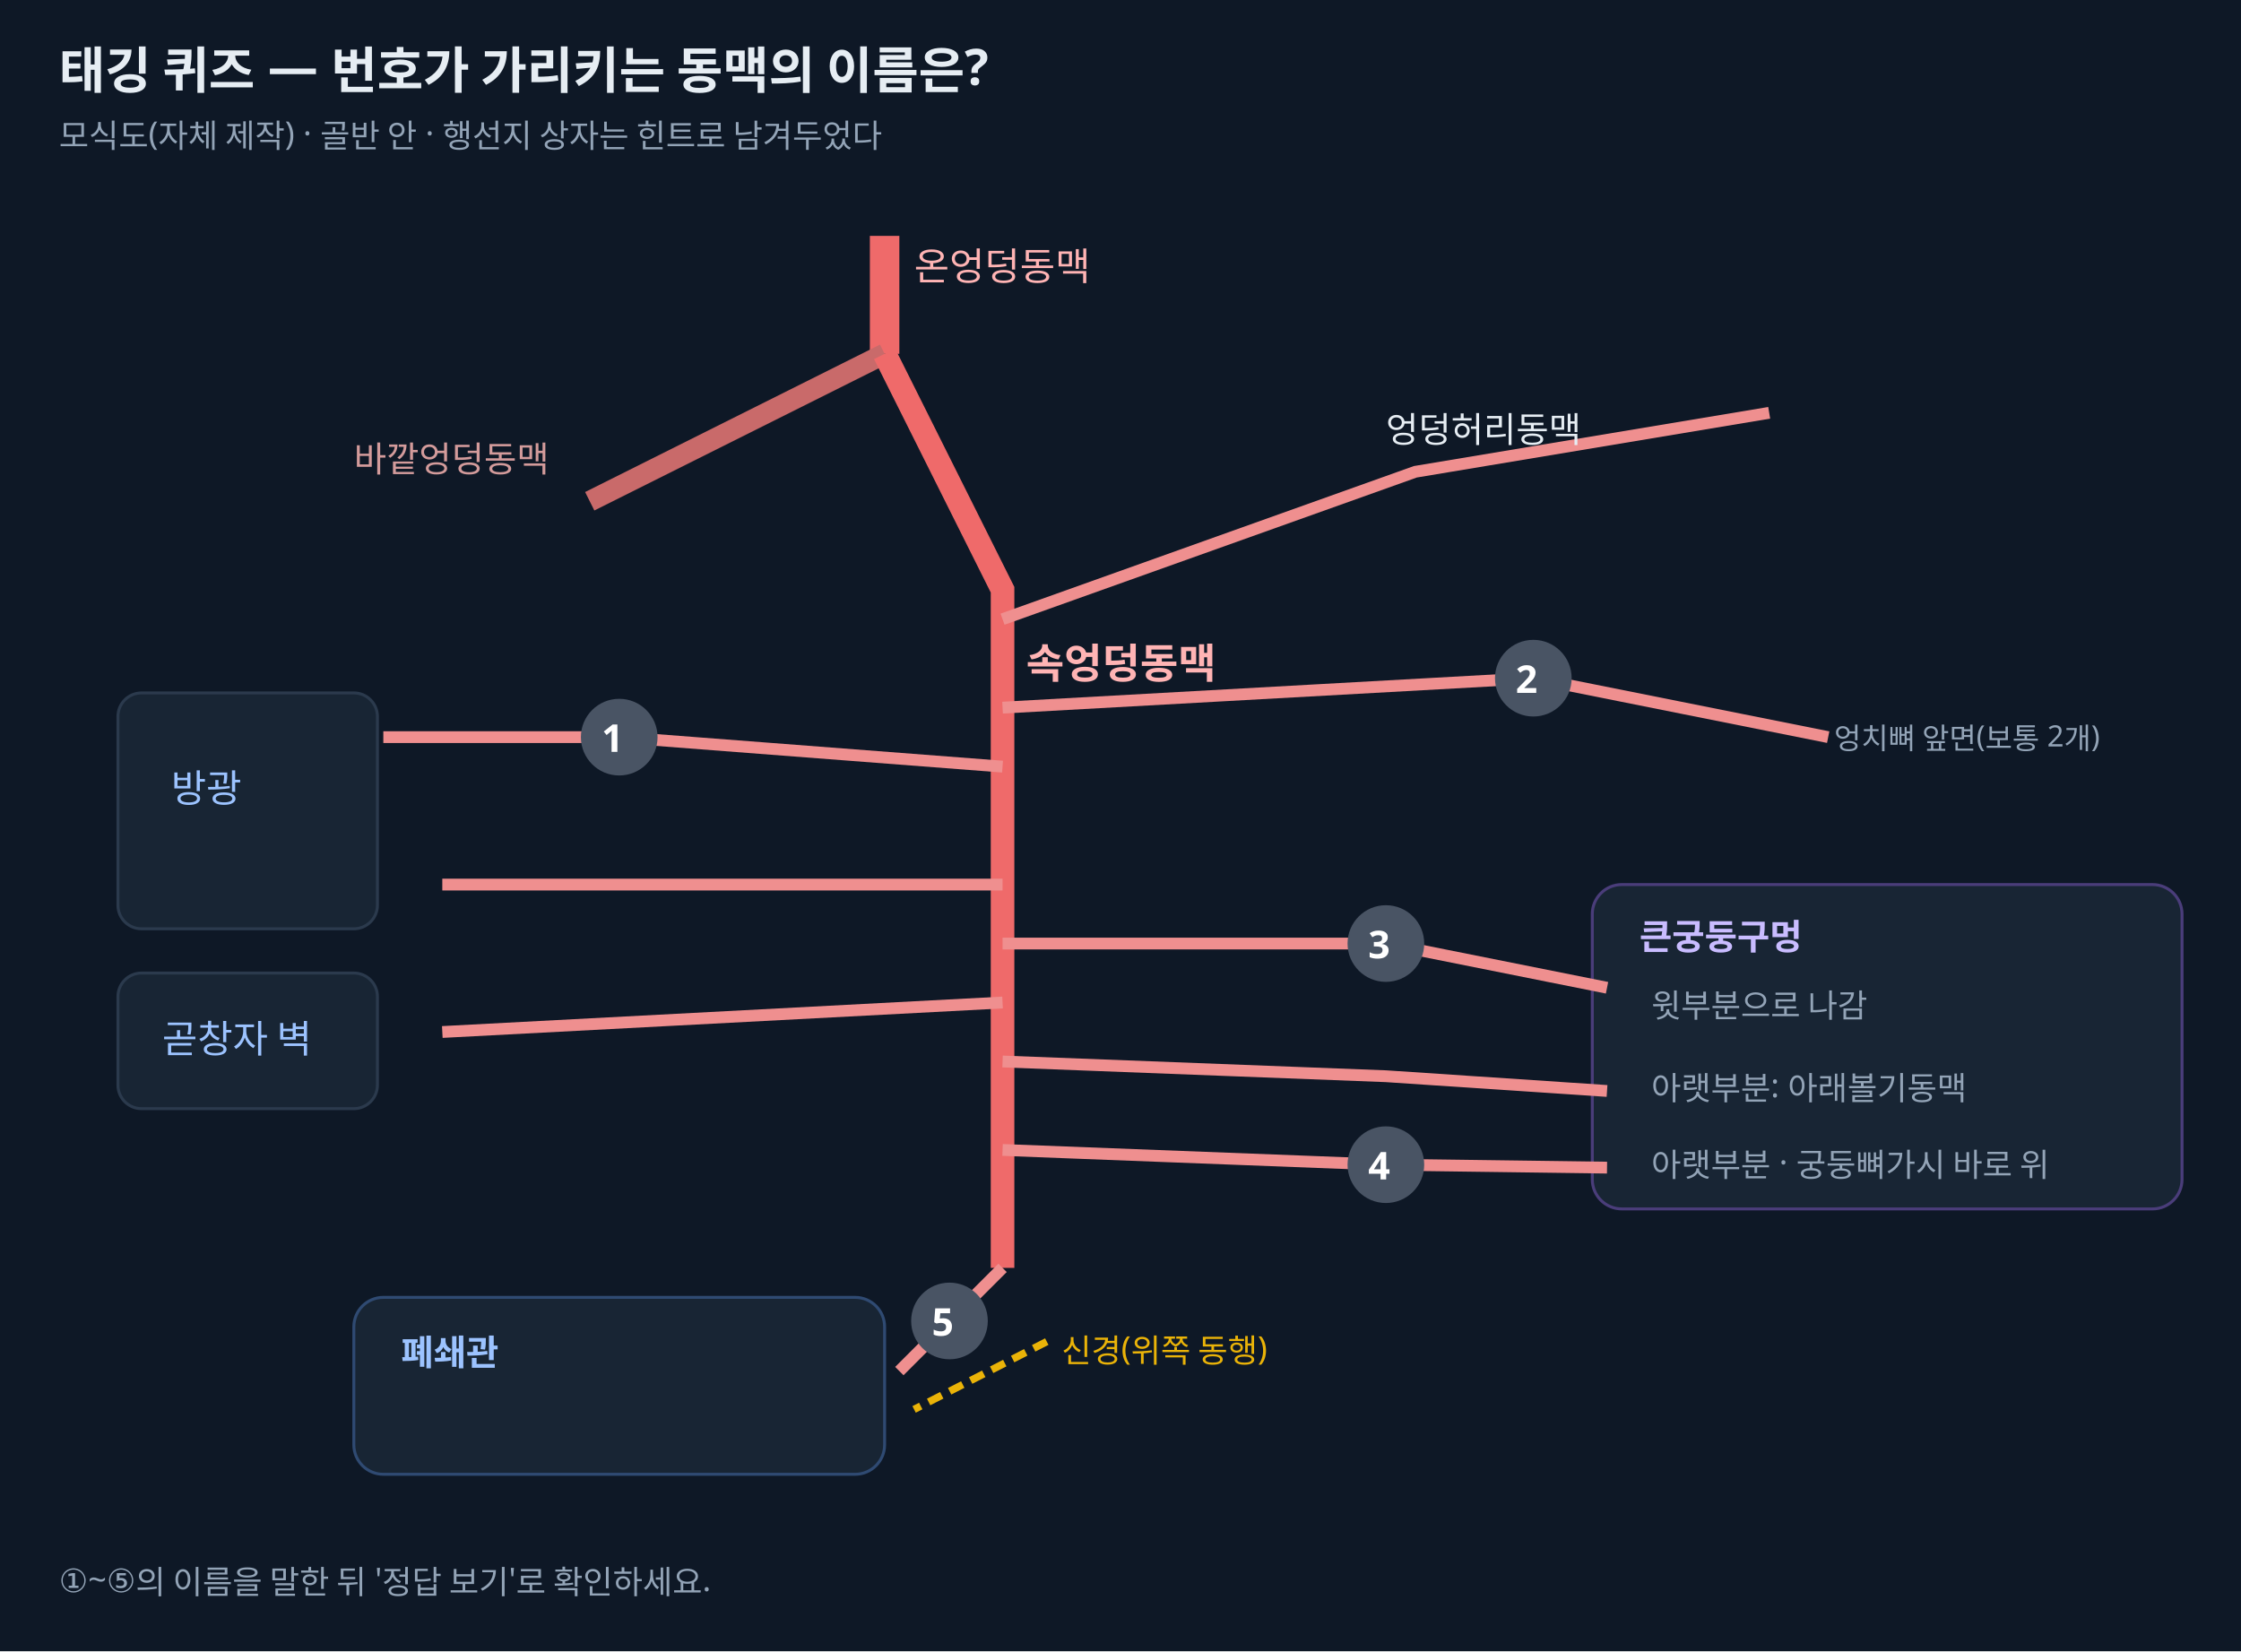
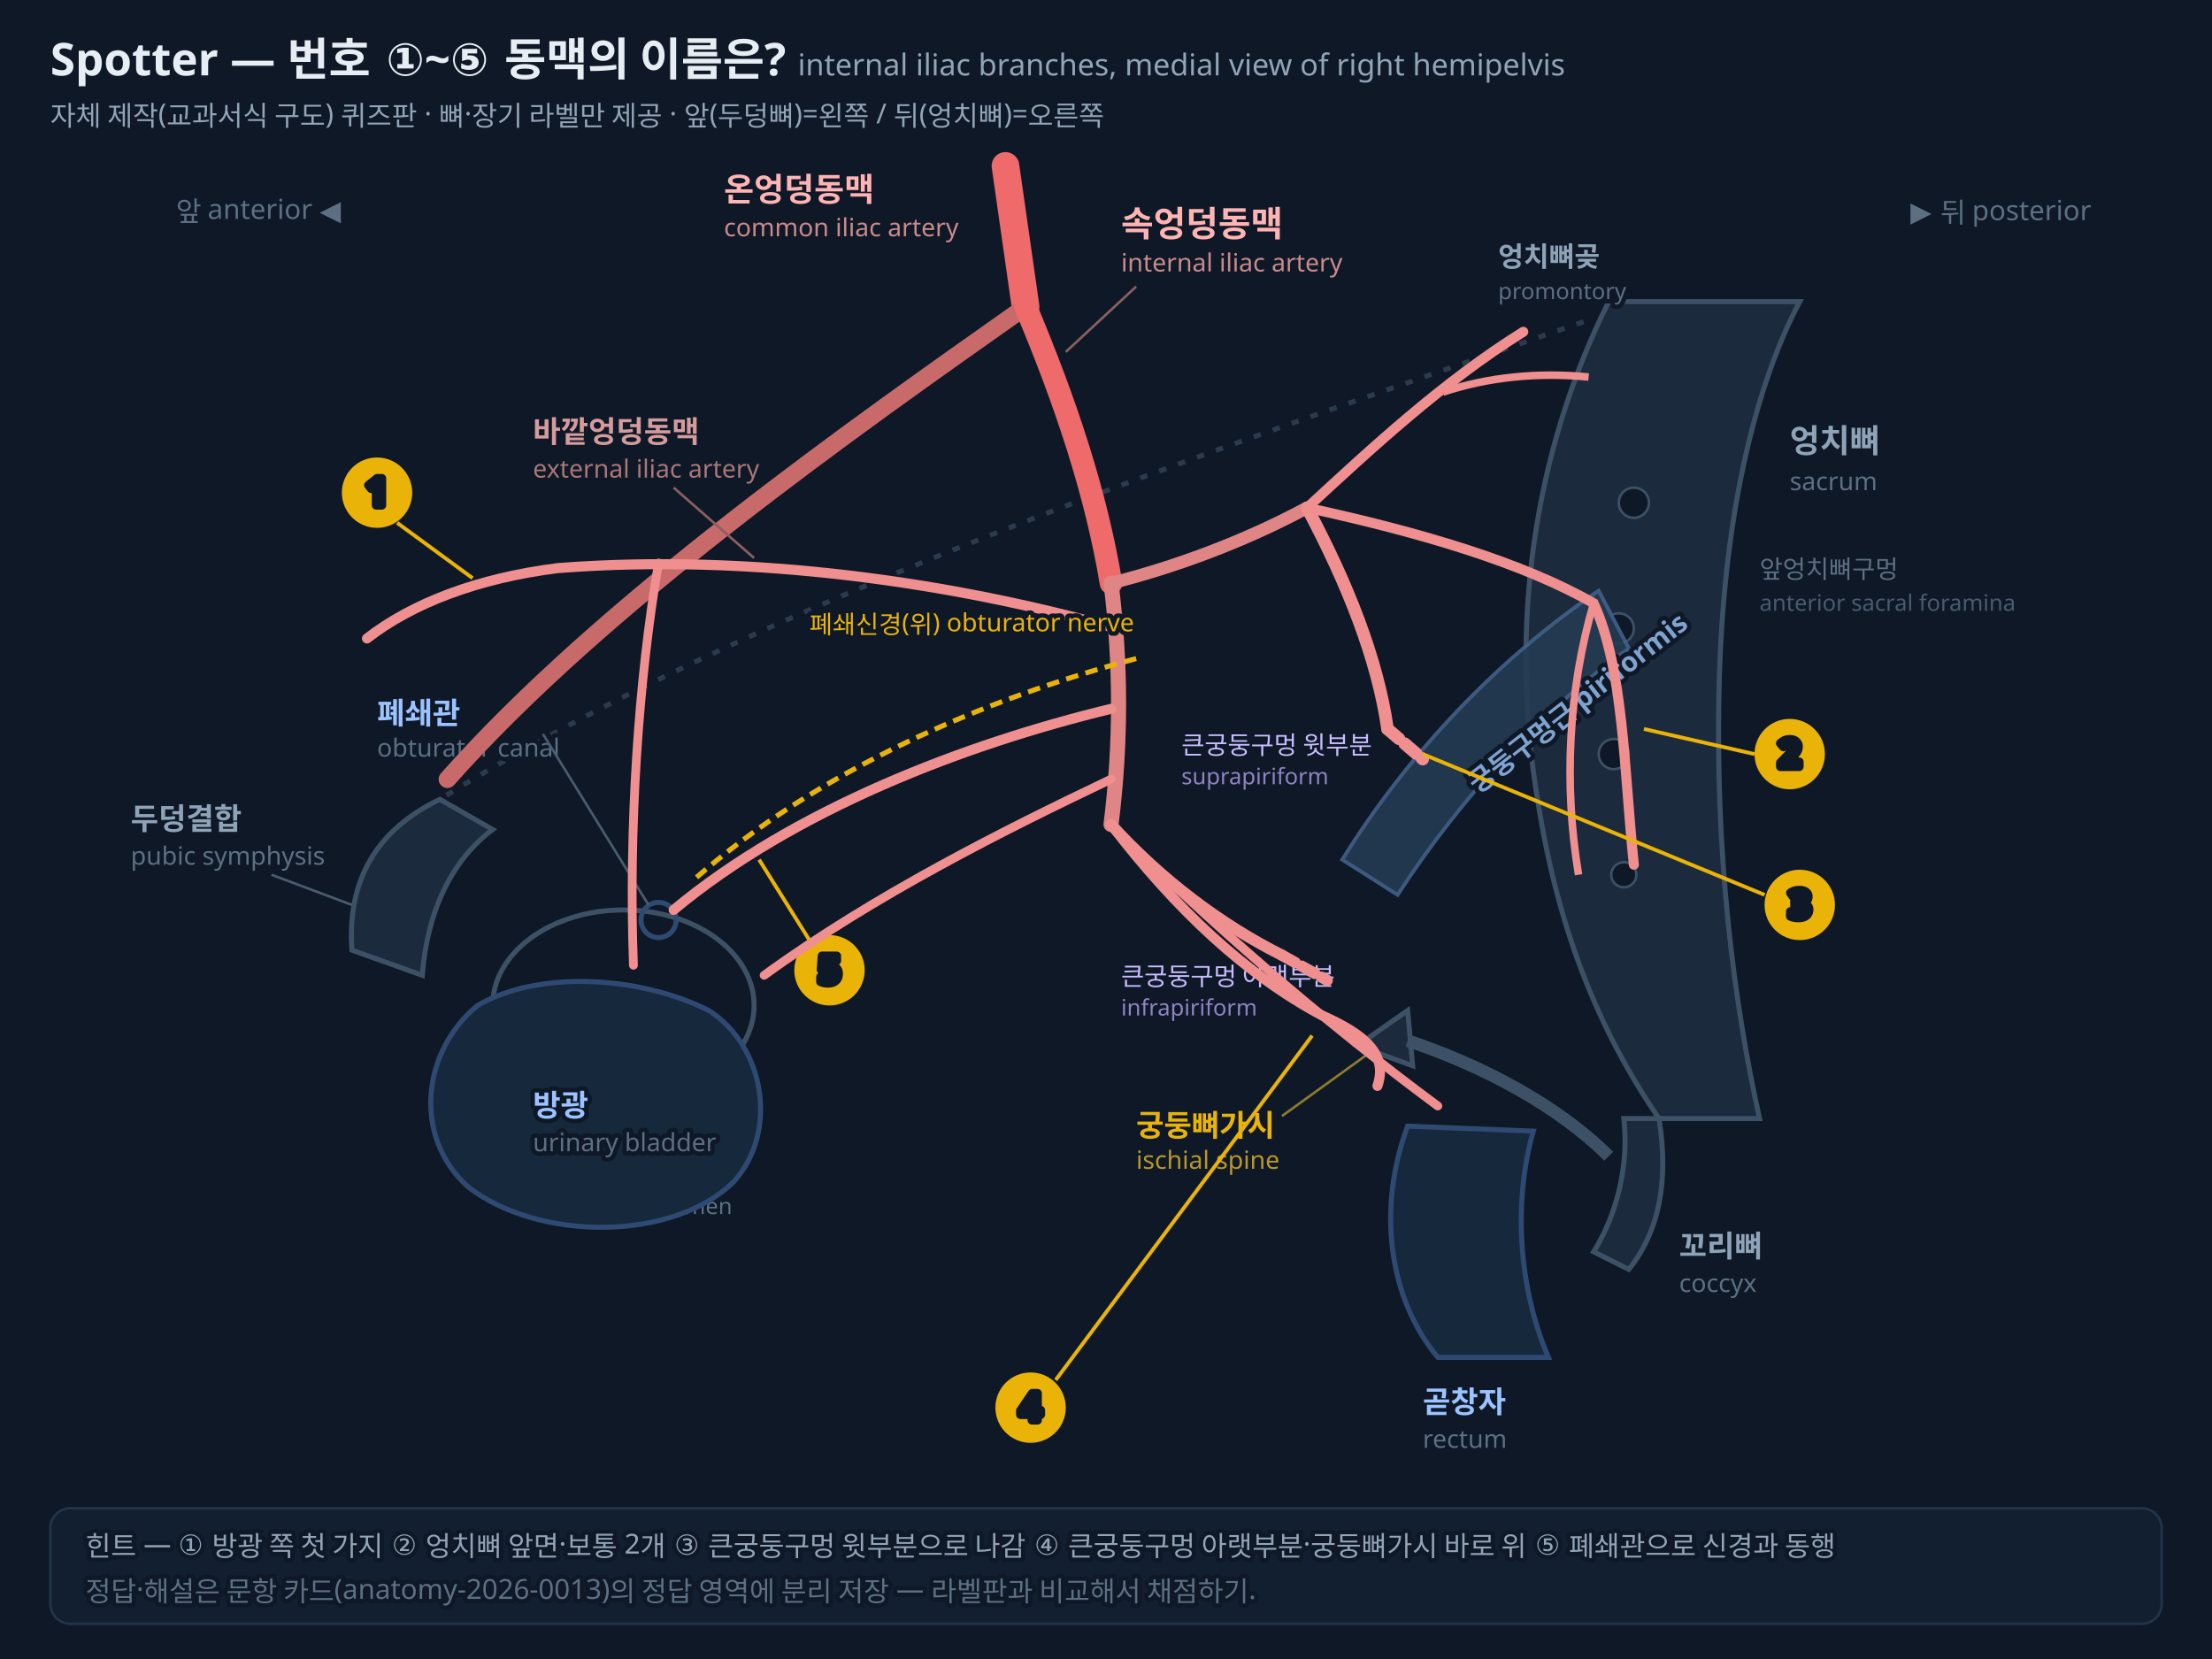
- <svg xmlns="http://www.w3.org/2000/svg" viewBox="0 0 760 560" font-family="'Apple SD Gothic Neo','Noto Sans KR',sans-serif" role="img" aria-label="속엉덩동맥 분지 태깅 퀴즈 도해 — 번호 핀이 가리키는 동맥 이름 맞히기">
-   <rect width="760" height="560" fill="#0e1826" />
-   <text x="20" y="30" fill="#e6edf3" font-size="17" font-weight="700">태깅 퀴즈 — 번호가 가리키는 동맥의 이름은?</text>
-   <text x="20" y="50" fill="#93a4b7" font-size="11">모식도(자체 제작) · 골반 안 · 행선지 상자는 힌트로 남겨두었다</text>
-   <path d="M 300 80 L 300 120" stroke="#ef6a6a" stroke-width="10" fill="none" />
-   <text x="310" y="95" fill="#ffb4b4" font-size="13">온엉덩동맥</text>
-   <path d="M 300 120 L 200 170" stroke="#c96a6a" stroke-width="7" fill="none" />
-   <text x="120" y="160" fill="#d39b9b" font-size="12">바깥엉덩동맥</text>
-   <path d="M 300 120 L 340 200 L 340 430" stroke="#ef6a6a" stroke-width="8" fill="none" />
-   <text x="348" y="230" fill="#ffb4b4" font-size="14" font-weight="700">속엉덩동맥</text>
-   <path d="M 340 260 L 210 250 L 130 250" stroke="#ef8f8f" stroke-width="4" fill="none" />
-   <circle cx="210" cy="250" r="13" fill="#495464" />
-   <text x="204" y="255" fill="#fff" font-size="13" font-weight="700">1</text>
-   <path d="M 340 300 L 150 300" stroke="#ef8f8f" stroke-width="4" fill="none" />
-   <path d="M 340 340 L 150 350" stroke="#ef8f8f" stroke-width="4" fill="none" />
-   <rect x="40" y="235" width="88" height="80" rx="8" fill="#182534" stroke="#2b3a4d" />
-   <text x="58" y="272" fill="#9cc3ff" font-size="13">방광</text>
-   <rect x="40" y="330" width="88" height="46" rx="8" fill="#182534" stroke="#2b3a4d" />
-   <text x="55" y="357" fill="#9cc3ff" font-size="13">곧창자 벽</text>
-   <path d="M 340 210 L 480 160 L 600 140" stroke="#ef8f8f" stroke-width="4" fill="none" />
-   <text x="470" y="150" fill="#e6edf3" font-size="12">엉덩허리동맥</text>
-   <path d="M 340 240 L 520 230 L 620 250" stroke="#ef8f8f" stroke-width="4" fill="none" />
-   <circle cx="520" cy="230" r="13" fill="#495464" />
-   <text x="514" y="235" fill="#fff" font-size="13" font-weight="700">2</text>
-   <text x="622" y="254" fill="#93a4b7" font-size="10">엉치뼈 앞면(보통 2개)</text>
-   <rect x="540" y="300" width="200" height="110" rx="10" fill="#182534" stroke="#4a3d7a" />
-   <text x="556" y="322" fill="#c9bcff" font-size="12" font-weight="700">큰궁둥구멍</text>
-   <path d="M 340 320 L 470 320 L 545 335" stroke="#ef8f8f" stroke-width="4" fill="none" />
-   <circle cx="470" cy="320" r="13" fill="#495464" />
-   <text x="464" y="325" fill="#fff" font-size="13" font-weight="700">3</text>
-   <text x="560" y="345" fill="#93a4b7" font-size="11">윗부분으로 나감</text>
-   <path d="M 340 360 L 470 365 L 545 370" stroke="#ef8f8f" stroke-width="4" fill="none" />
-   <text x="560" y="373" fill="#93a4b7" font-size="11">아랫부분: 아래볼기동맥</text>
-   <path d="M 340 390 L 470 395 L 545 396" stroke="#ef8f8f" stroke-width="4" fill="none" />
-   <circle cx="470" cy="395" r="13" fill="#495464" />
-   <text x="464" y="400" fill="#fff" font-size="13" font-weight="700">4</text>
-   <text x="560" y="399" fill="#93a4b7" font-size="11">아랫부분 · 궁둥뼈가시 바로 위</text>
-   <rect x="120" y="440" width="180" height="60" rx="10" fill="#182534" stroke="#2f4a72" />
-   <text x="136" y="463" fill="#9cc3ff" font-size="12" font-weight="700">폐쇄관</text>
-   <path d="M 340 430 L 305 465" stroke="#ef8f8f" stroke-width="4" fill="none" />
-   <circle cx="322" cy="448" r="13" fill="#495464" />
-   <text x="316" y="453" fill="#fff" font-size="13" font-weight="700">5</text>
-   <path d="M 355 455 L 310 478" stroke="#eab308" stroke-width="2.5" stroke-dasharray="5 3" fill="none" />
-   <text x="360" y="462" fill="#eab308" font-size="11">신경(위쪽 동행)</text>
-   <text x="20" y="540" fill="#93a4b7" font-size="11">①~⑤의 이름을 말한 뒤 '정답 보기'로 확인하세요.</text>
+ <svg xmlns="http://www.w3.org/2000/svg" viewBox="0 0 880 660" font-family="'Apple SD Gothic Neo','Noto Sans KR',sans-serif" role="img" aria-label="속엉덩동맥 분지 spotter 퀴즈판 — 번호가 가리키는 동맥 이름 맞히기 (자체 제작 도해)">
+   <style>text{paint-order:stroke;stroke:#0e1826;stroke-width:3.5px;stroke-linejoin:round}</style>
+   <rect width="880" height="660" fill="#0e1826" />
+   <text x="20" y="30" fill="#e6edf3" font-size="18" font-weight="700">Spotter — 번호 ①~⑤ 동맥의 이름은?
+     <tspan fill="#93a4b7" font-size="12" font-weight="400">internal iliac branches, medial view of right hemipelvis</tspan>
+   </text>
+   <text x="20" y="50" fill="#93a4b7" font-size="11">자체 제작(교과서식 구도) 퀴즈판 · 뼈·장기 라벨만 제공 · 앞(두덩뼈)=왼쪽 / 뒤(엉치뼈)=오른쪽</text>
+   <text x="70" y="88" fill="#5d6f83" font-size="11">앞 anterior ◀</text>
+   <text x="760" y="88" fill="#5d6f83" font-size="11">▶ 뒤 posterior</text>
+   <path d="M 640 120 C 610 180 600 250 612 320 C 620 370 636 410 660 445 L 700 445 C 690 400 682 340 684 270 C 686 200 700 150 716 120 Z" fill="#1b2a3c" stroke="#3d5166" stroke-width="2" />
+   <circle cx="650" cy="200" r="6" fill="#0e1826" stroke="#3d5166" />
+   <circle cx="644" cy="250" r="6" fill="#0e1826" stroke="#3d5166" />
+   <circle cx="642" cy="300" r="6" fill="#0e1826" stroke="#3d5166" />
+   <circle cx="646" cy="348" r="5" fill="#0e1826" stroke="#3d5166" />
+   <text x="712" y="180" fill="#8fa3b8" font-size="13" font-weight="700">엉치뼈</text>
+   <text x="712" y="195" fill="#5d6f83" font-size="10">sacrum</text>
+   <text x="700" y="230" fill="#5d6f83" font-size="10">앞엉치뼈구멍</text>
+   <text x="700" y="243" fill="#4a5b6e" font-size="9">anterior sacral foramina</text>
+   <path d="M 660 445 C 664 470 660 490 648 505 L 634 498 C 644 482 648 462 646 445 Z" fill="#1b2a3c" stroke="#3d5166" stroke-width="2" />
+   <text x="668" y="500" fill="#8fa3b8" font-size="12" font-weight="700">꼬리뼈</text>
+   <text x="668" y="514" fill="#5d6f83" font-size="10">coccyx</text>
+   <text x="596" y="106" fill="#8fa3b8" font-size="11" font-weight="700">엉치뼈곶</text>
+   <text x="596" y="119" fill="#5d6f83" font-size="9">promontory</text>
+   <path d="M 630 128 C 480 180 300 240 175 318" fill="none" stroke="#2b3a4d" stroke-width="2" stroke-dasharray="3 5" />
+   <path d="M 175 318 C 150 330 138 350 140 378 L 168 388 C 170 362 180 342 196 330 Z" fill="#1b2a3c" stroke="#3d5166" stroke-width="2" />
+   <text x="52" y="330" fill="#8fa3b8" font-size="12" font-weight="700">두덩결합</text>
+   <text x="52" y="344" fill="#5d6f83" font-size="10">pubic symphysis</text>
+   <path d="M 108 348 L 140 360" stroke="#4a5b6e" stroke-width="1" />
+   <ellipse cx="248" cy="400" rx="52" ry="38" fill="#0e1826" stroke="#3d5166" stroke-width="2" />
+   <text x="212" y="470" fill="#8fa3b8" font-size="11" font-weight="700">폐쇄구멍</text>
+   <text x="212" y="483" fill="#5d6f83" font-size="9">obturator foramen</text>
+   <circle cx="262" cy="366" r="7" fill="none" stroke="#2f4a72" stroke-width="2" />
+   <text x="150" y="288" fill="#9cc3ff" font-size="12" font-weight="700">폐쇄관</text>
+   <text x="150" y="301" fill="#5d6f83" font-size="10">obturator canal</text>
+   <path d="M 216 292 L 258 360" stroke="#4a5b6e" stroke-width="1" />
+   <path d="M 560 402 L 540 416 L 562 424 Z" fill="#1b2a3c" stroke="#3d5166" stroke-width="2" />
+   <text x="452" y="452" fill="#eab308" font-size="12" font-weight="700">궁둥뼈가시</text>
+   <text x="452" y="465" fill="#b7962e" font-size="10">ischial spine</text>
+   <path d="M 510 444 L 546 418" stroke="#8b7a2e" stroke-width="1" />
+   <path d="M 560 414 C 590 424 620 440 640 460" fill="none" stroke="#3d5166" stroke-width="5" />
+   <path d="M 636 235 C 596 262 560 300 534 342 L 556 356 C 582 316 614 282 648 258 Z" fill="#243b52" stroke="#41608a" stroke-width="1.5" opacity="0.9" />
+   <text x="588" y="316" fill="#7fa3cf" font-size="11" font-weight="700" transform="rotate(-38 588 316)">궁둥구멍근 piriformis</text>
+   <text x="470" y="300" fill="#c9bcff" font-size="10">큰궁둥구멍 윗부분</text>
+   <text x="470" y="312" fill="#8f84c2" font-size="9">suprapiriform</text>
+   <text x="446" y="392" fill="#c9bcff" font-size="10">큰궁둥구멍 아랫부분</text>
+   <text x="446" y="404" fill="#8f84c2" font-size="9">infrapiriform</text>
+   <path d="M 190 400 C 168 418 164 452 186 472 C 214 494 268 494 292 470 C 310 450 304 416 282 402 C 254 388 214 386 190 400 Z" fill="#16283c" stroke="#2f4a72" stroke-width="2" />
+   <text x="212" y="444" fill="#9cc3ff" font-size="12" font-weight="700">방광</text>
+   <text x="212" y="458" fill="#5d6f83" font-size="10">urinary bladder</text>
+   <path d="M 560 448 C 548 480 552 516 572 540 L 616 540 C 604 512 602 478 610 450 Z" fill="#16283c" stroke="#2f4a72" stroke-width="2" />
+   <text x="566" y="562" fill="#9cc3ff" font-size="12" font-weight="700">곧창자</text>
+   <text x="566" y="576" fill="#5d6f83" font-size="10">rectum</text>
+   <path d="M 400 66 L 408 122" stroke="#ef6a6a" stroke-width="11" fill="none" stroke-linecap="round" />
+   <text x="288" y="80" fill="#ffb4b4" font-size="13" font-weight="700">온엉덩동맥</text>
+   <text x="288" y="94" fill="#c98b8b" font-size="10">common iliac artery</text>
+   <path d="M 408 122 C 340 170 240 240 178 310" stroke="#c96a6a" stroke-width="7" fill="none" stroke-linecap="round" />
+   <text x="212" y="176" fill="#d39b9b" font-size="12" font-weight="700">바깥엉덩동맥</text>
+   <text x="212" y="190" fill="#a97777" font-size="10">external iliac artery</text>
+   <path d="M 268 194 L 300 222" stroke="#8a5f5f" stroke-width="1" />
+   <path d="M 408 122 C 424 160 436 196 442 232" stroke="#ef6a6a" stroke-width="9" fill="none" stroke-linecap="round" />
+   <text x="446" y="94" fill="#ffb4b4" font-size="14" font-weight="700">속엉덩동맥</text>
+   <text x="446" y="108" fill="#c98b8b" font-size="10">internal iliac artery</text>
+   <path d="M 452 114 L 424 140" stroke="#8a5f5f" stroke-width="1" />
+   <path d="M 442 232 C 466 226 494 216 520 202" stroke="#e08585" stroke-width="5" fill="none" stroke-linecap="round" />
+   <path d="M 520 202 C 546 178 574 152 606 132" stroke="#ef8f8f" stroke-width="4" fill="none" stroke-linecap="round" />
+   <path d="M 574 156 C 592 150 612 148 632 150" stroke="#ef8f8f" stroke-width="3" fill="none" />
+   <path d="M 520 202 C 566 212 606 224 634 240 C 646 266 646 306 650 344" stroke="#ef8f8f" stroke-width="4" fill="none" stroke-linecap="round" />
+   <path d="M 634 240 C 624 274 622 312 628 348" stroke="#ef8f8f" stroke-width="3" fill="none" />
+   <circle cx="712" cy="300" r="14" fill="#eab308" />
+   <text x="712" y="305" fill="#0e1826" font-size="15" font-weight="800" text-anchor="middle" stroke="none">2</text>
+   <path d="M 698 300 L 654 290" stroke="#eab308" stroke-width="1.5" />
+   <path d="M 520 202 C 536 232 548 262 552 290" stroke="#ef8f8f" stroke-width="5" fill="none" stroke-linecap="round" />
+   <path d="M 552 290 L 566 302" stroke="#ef8f8f" stroke-width="5" fill="none" stroke-linecap="round" stroke-dasharray="6 3" />
+   <circle cx="716" cy="360" r="14" fill="#eab308" />
+   <text x="716" y="365" fill="#0e1826" font-size="15" font-weight="800" text-anchor="middle" stroke="none">3</text>
+   <path d="M 702 356 L 566 300" stroke="#eab308" stroke-width="1.5" />
+   <path d="M 442 232 C 446 264 446 296 442 328" stroke="#e08585" stroke-width="6" fill="none" stroke-linecap="round" />
+   <path d="M 444 250 C 380 232 300 220 222 226 C 190 230 164 240 146 254" stroke="#ef8f8f" stroke-width="4" fill="none" stroke-linecap="round" />
+   <path d="M 262 224 C 254 270 250 330 252 384" stroke="#ef8f8f" stroke-width="3.5" fill="none" stroke-linecap="round" />
+   <circle cx="150" cy="196" r="14" fill="#eab308" />
+   <text x="150" y="201" fill="#0e1826" font-size="15" font-weight="800" text-anchor="middle" stroke="none">1</text>
+   <path d="M 158 208 L 188 230" stroke="#eab308" stroke-width="1.5" />
+   <path d="M 442 282 C 384 296 316 322 268 362" stroke="#ef8f8f" stroke-width="4" fill="none" stroke-linecap="round" />
+   <path d="M 452 262 C 392 278 326 306 276 350" stroke="#eab308" stroke-width="2" stroke-dasharray="5 3" fill="none" />
+   <text x="322" y="252" fill="#eab308" font-size="10">폐쇄신경(위) obturator nerve</text>
+   <circle cx="330" cy="386" r="14" fill="#eab308" />
+   <text x="330" y="391" fill="#0e1826" font-size="15" font-weight="800" text-anchor="middle" stroke="none">5</text>
+   <path d="M 322 374 L 302 342" stroke="#eab308" stroke-width="1.5" />
+   <path d="M 442 310 C 400 330 348 356 304 388" stroke="#ef8f8f" stroke-width="3.5" fill="none" stroke-linecap="round" />
+   <path d="M 442 328 C 480 366 526 406 572 440" stroke="#ef8f8f" stroke-width="3.5" fill="none" stroke-linecap="round" />
+   <path d="M 442 328 C 462 350 486 368 510 380" stroke="#ef8f8f" stroke-width="4.5" fill="none" stroke-linecap="round" />
+   <path d="M 510 380 L 528 390" stroke="#ef8f8f" stroke-width="4.5" fill="none" stroke-linecap="round" stroke-dasharray="6 3" />
+   <path d="M 442 328 C 468 362 496 388 526 404 C 544 412 552 420 548 432" stroke="#ef8f8f" stroke-width="4" fill="none" stroke-linecap="round" />
+   <circle cx="410" cy="560" r="14" fill="#eab308" />
+   <text x="410" y="565" fill="#0e1826" font-size="15" font-weight="800" text-anchor="middle" stroke="none">4</text>
+   <path d="M 420 549 L 522 412" stroke="#eab308" stroke-width="1.5" />
+   <rect x="20" y="600" width="840" height="46" rx="8" fill="#121f30" stroke="#22344a" />
+   <text x="34" y="619" fill="#93a4b7" font-size="11">힌트 — ① 방광 쪽 첫 가지 ② 엉치뼈 앞면·보통 2개 ③ 큰궁둥구멍 윗부분으로 나감 ④ 큰궁둥구멍 아랫부분·궁둥뼈가시 바로 위 ⑤ 폐쇄관으로 신경과 동행</text>
+   <text x="34" y="637" fill="#5d6f83" font-size="11">정답·해설은 문항 카드(anatomy-2026-0013)의 정답 영역에 분리 저장 — 라벨판과 비교해서 채점하기.</text>
</svg>
